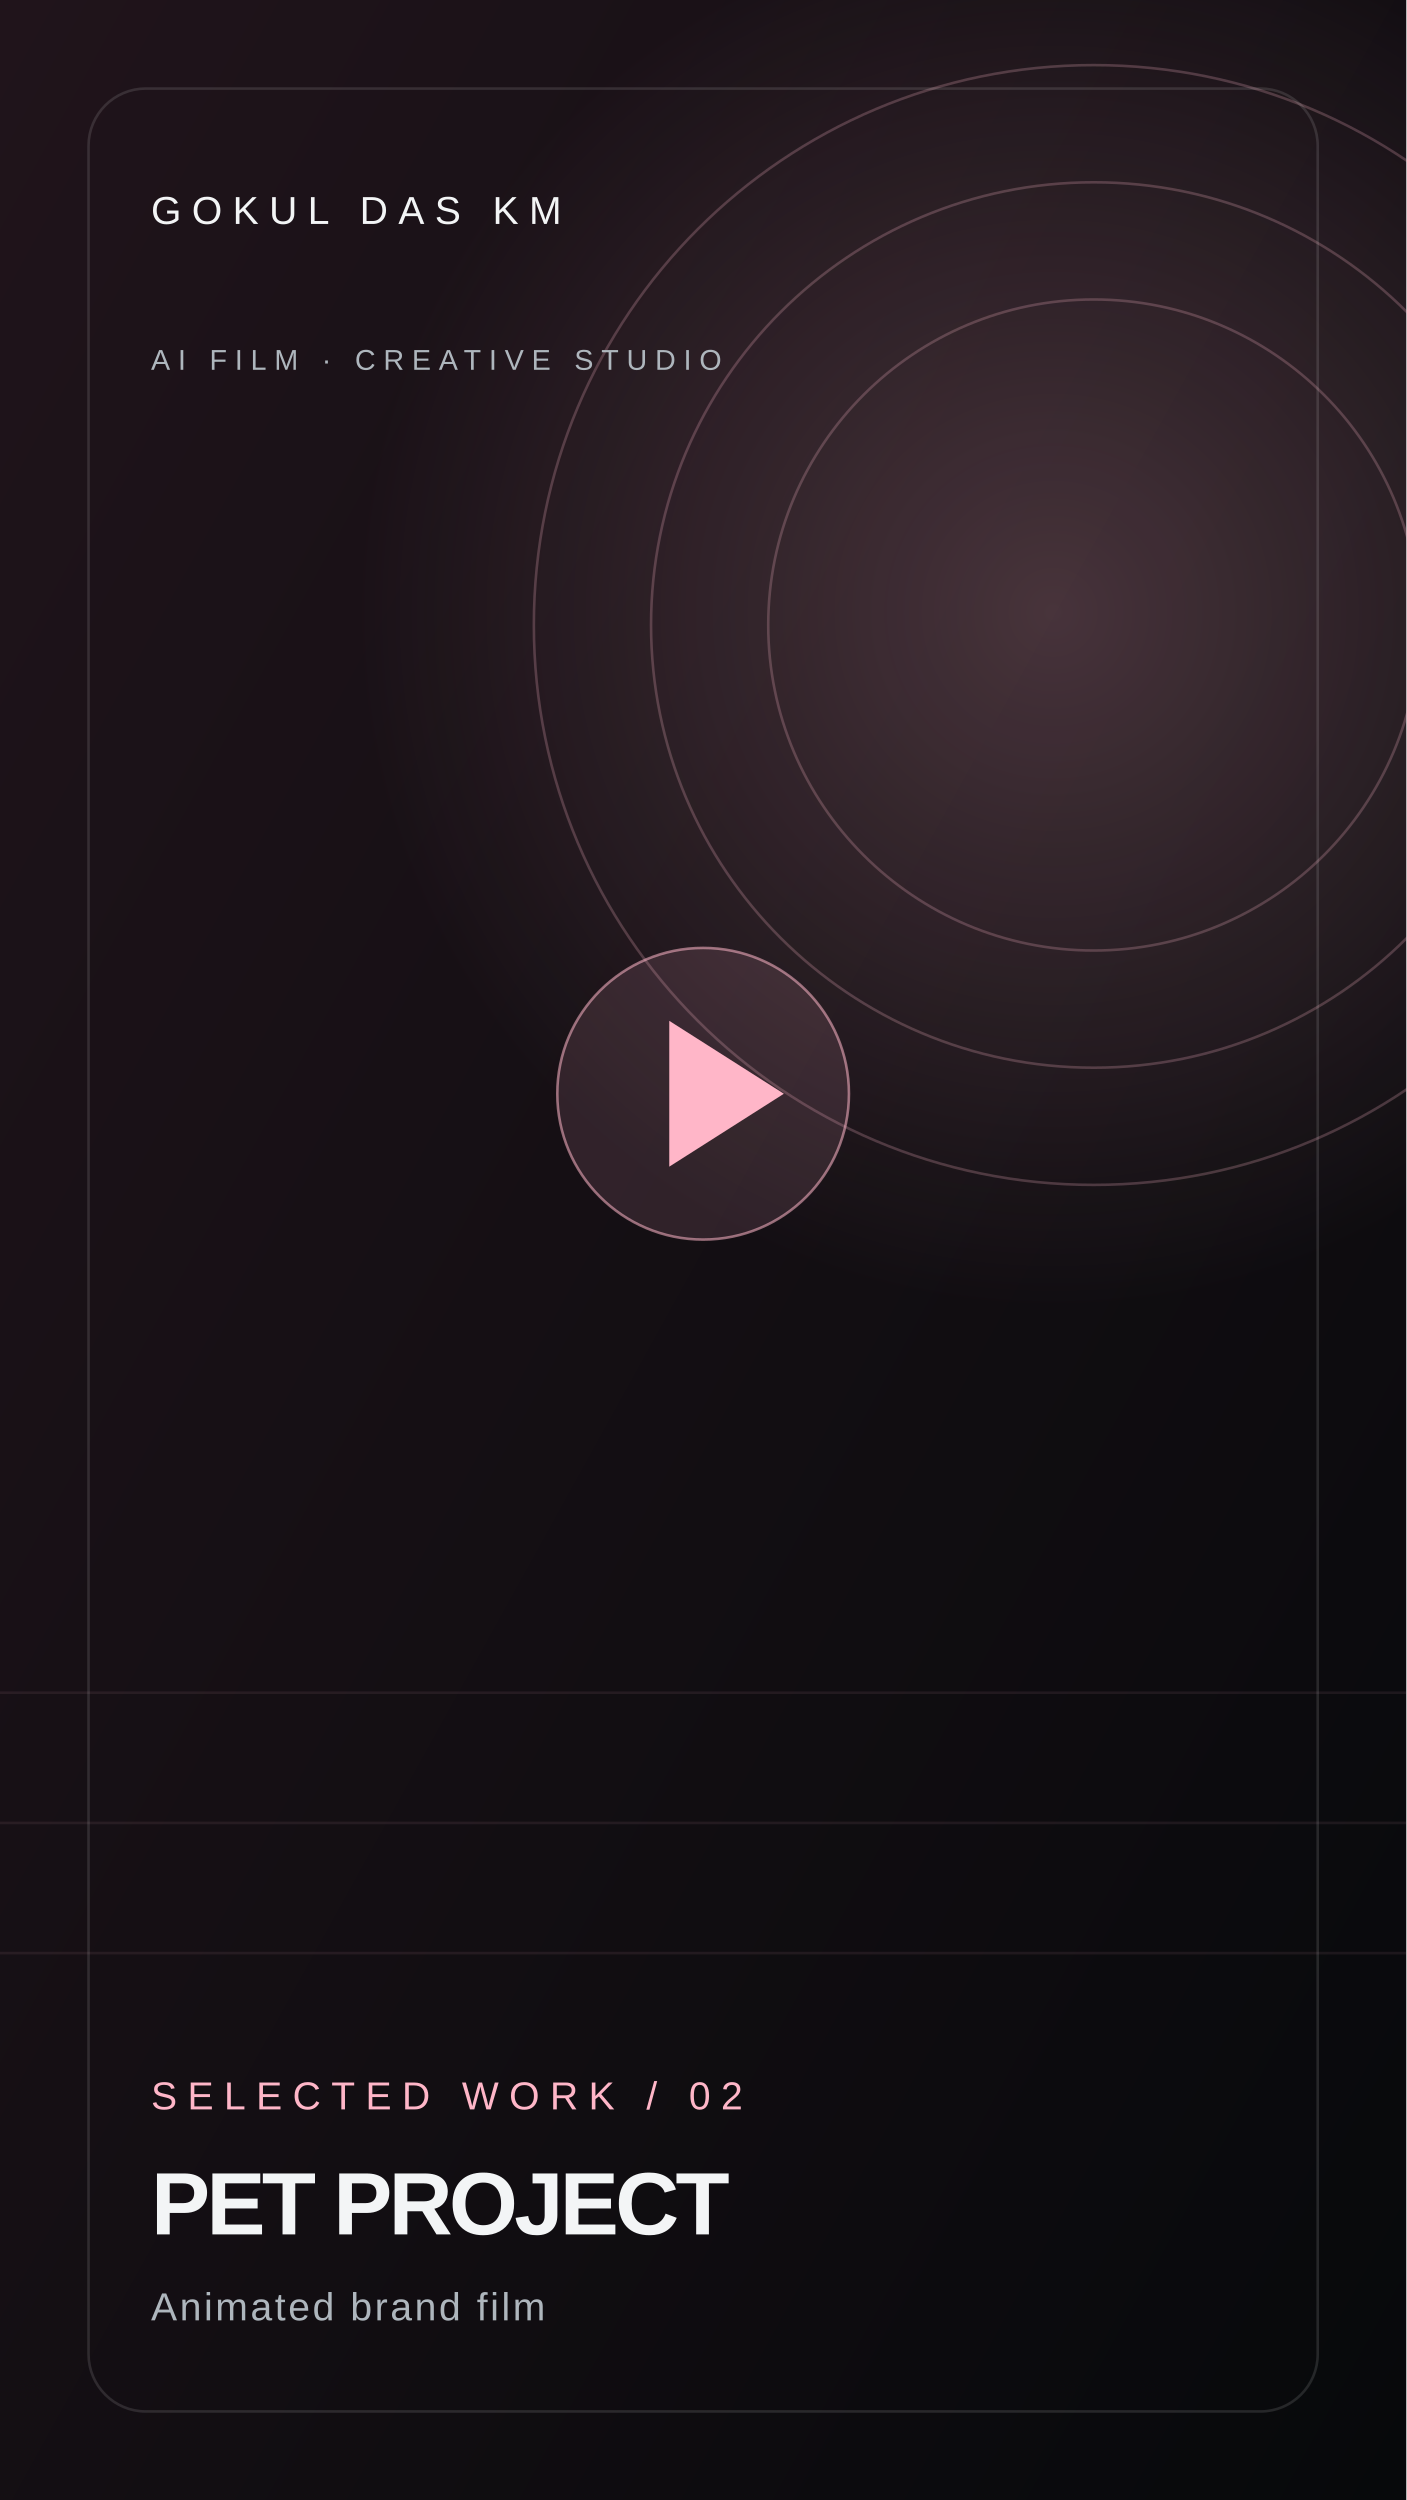
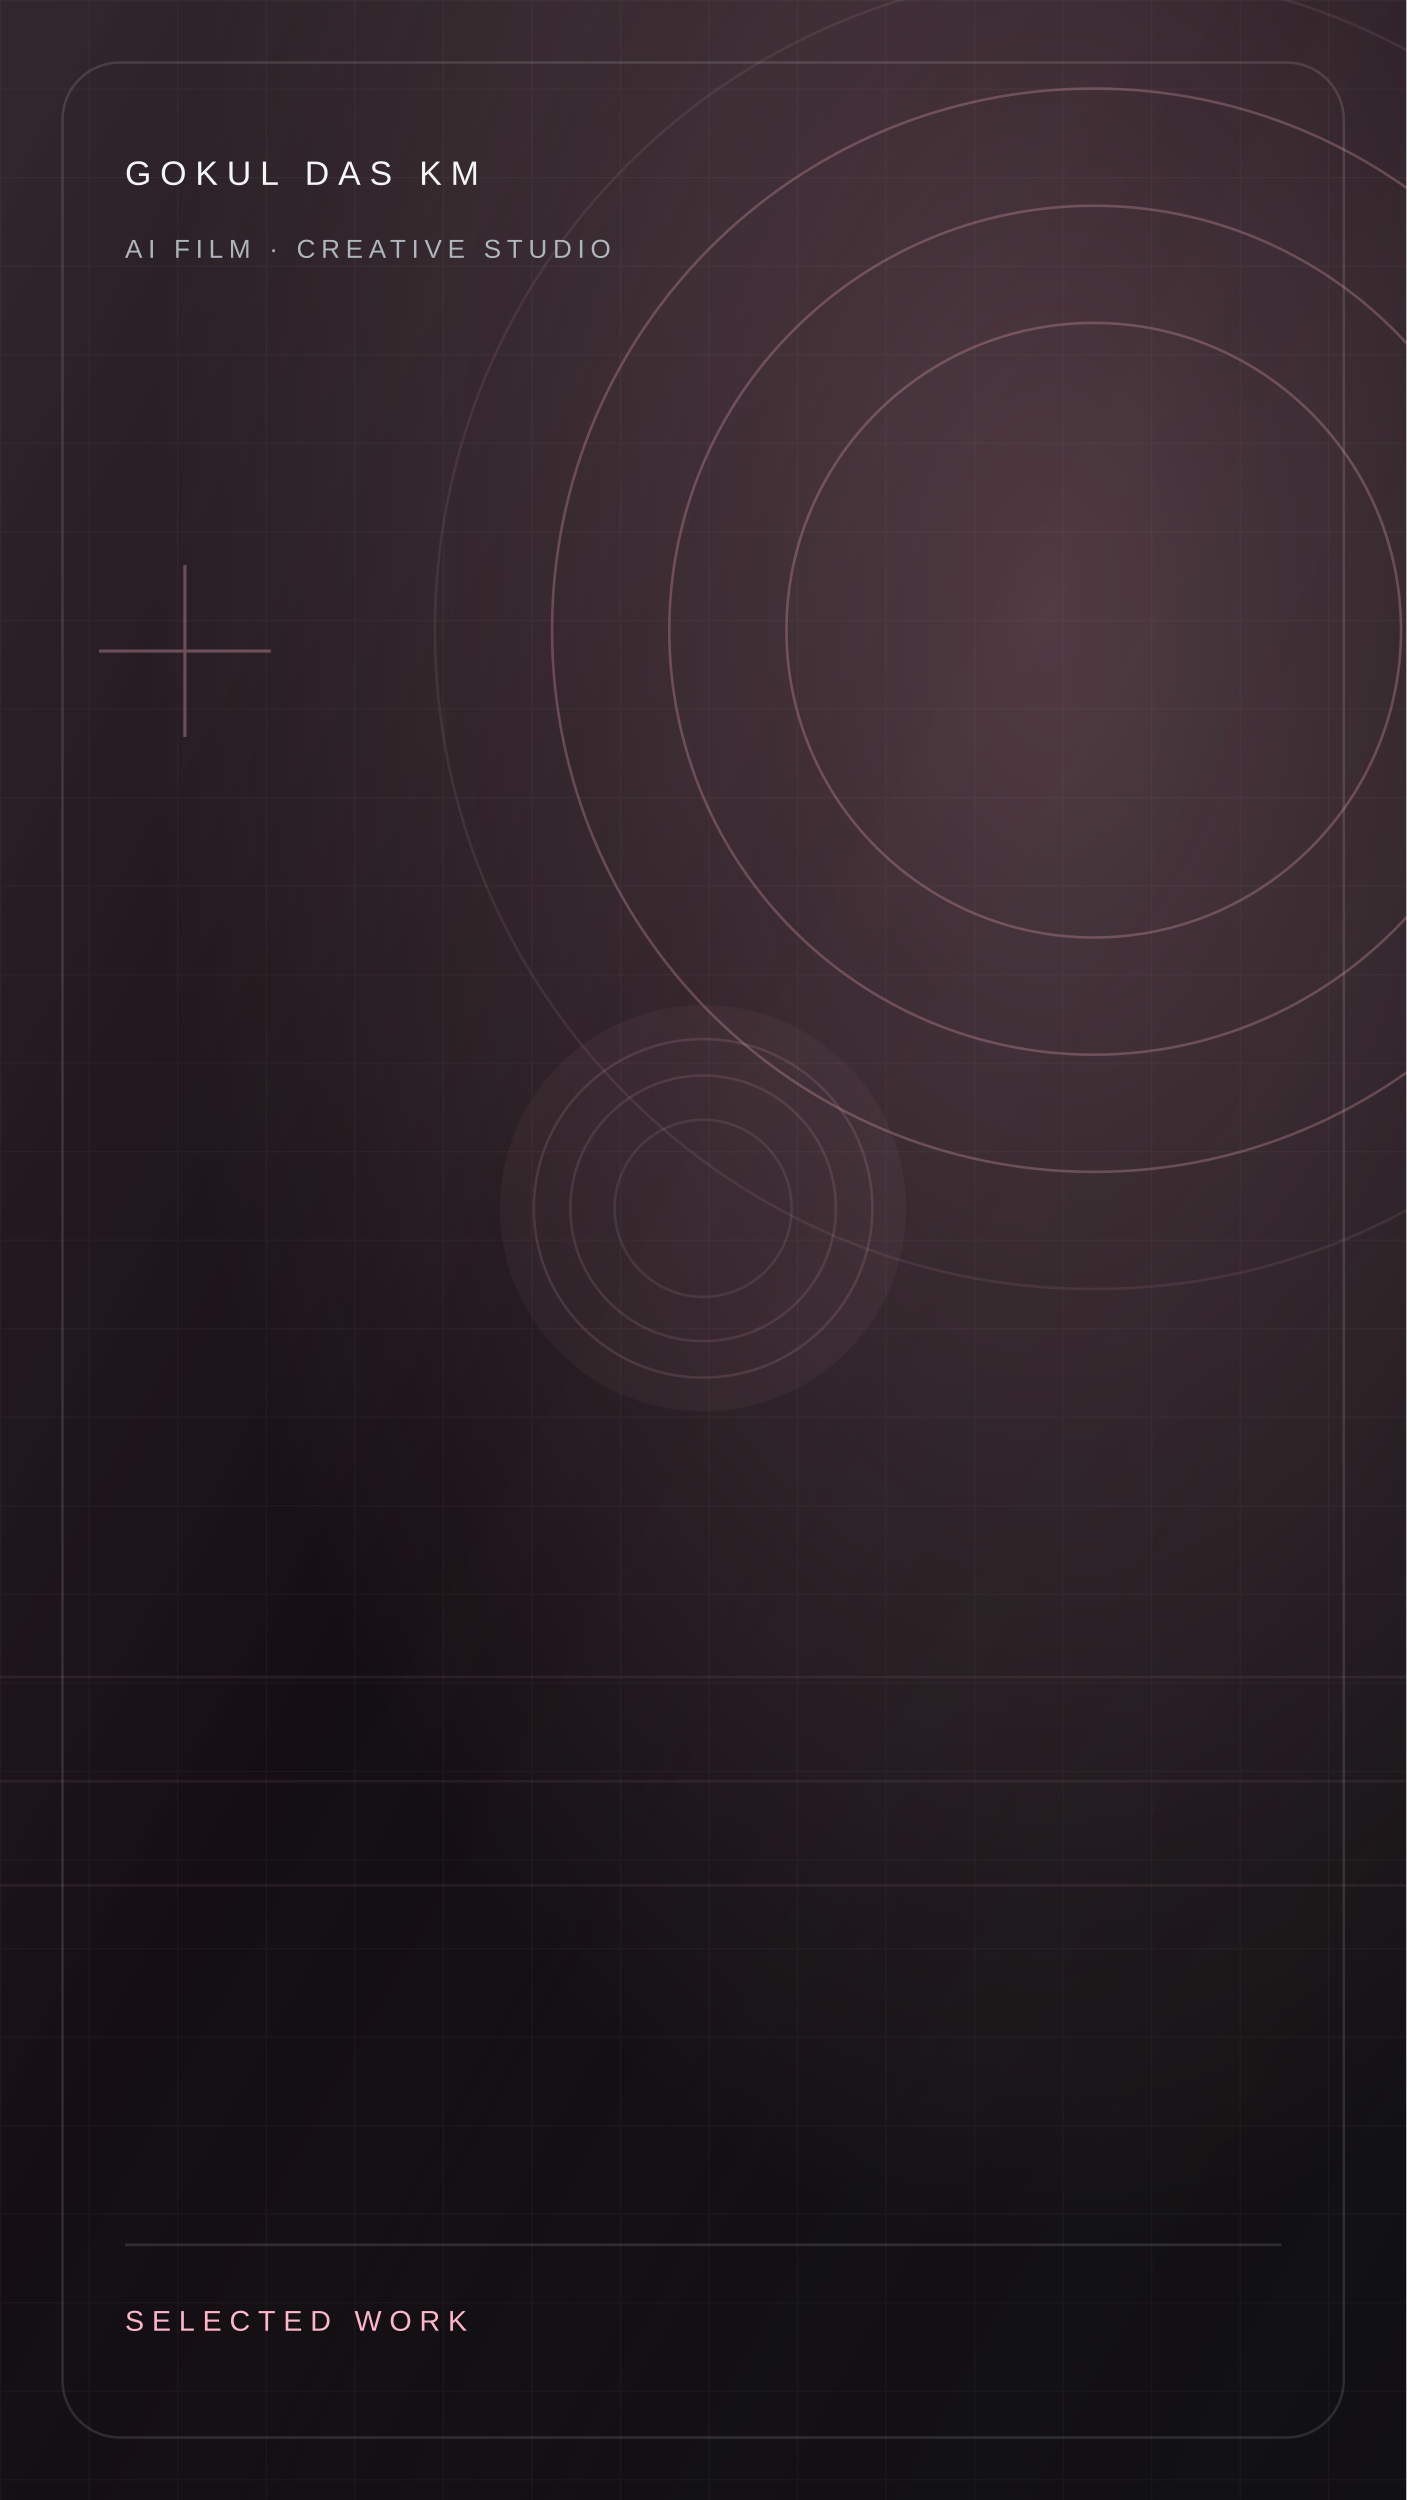
<svg xmlns="http://www.w3.org/2000/svg" width="540" height="960" viewBox="0 0 540 960">
  <defs>
    <linearGradient id="bg" x1="0" y1="0" x2="1" y2="1">
      <stop offset="0" stop-color="#20141b" />
      <stop offset="1" stop-color="#07090b" />
    </linearGradient>
-     <radialGradient id="halo">
-       <stop offset="0" stop-color="#ffb6c8" stop-opacity=".22" />
+     <radialGradient id="halo" cx="0.75" cy="0.25" r="0.65">
+       <stop offset="0" stop-color="#ffb6c8" stop-opacity=".26" />
      <stop offset="1" stop-color="#ffb6c8" stop-opacity="0" />
    </radialGradient>
+     <linearGradient id="sheen" x1="0" y1="0" x2="1" y2="1">
+       <stop offset="0" stop-color="#fff" stop-opacity=".08" />
+       <stop offset=".45" stop-color="#fff" stop-opacity="0" />
+       <stop offset="1" stop-color="#ffb6c8" stop-opacity=".04" />
+     </linearGradient>
+     <pattern id="grid" width="34" height="34" patternUnits="userSpaceOnUse">
+       <path d="M34 0H0V34" fill="none" stroke="#fff" stroke-opacity=".035" stroke-width="1" />
+     </pattern>
  </defs>
  <rect width="540" height="960" fill="url(#bg)" />
-   <circle cx="405" cy="235" r="270" fill="url(#halo)" />
-   <g fill="none" stroke="#ffb6c8" stroke-opacity=".23">
-     <circle cx="420" cy="240" r="125" />
-     <circle cx="420" cy="240" r="170" />
-     <circle cx="420" cy="240" r="215" />
-     <path d="M0 650H540M0 700H540M0 750H540" stroke-opacity=".08" />
+   <rect width="540" height="960" fill="url(#halo)" />
+   <rect width="540" height="960" fill="url(#sheen)" />
+   <rect width="540" height="960" fill="url(#grid)" />
+   <g fill="none" stroke="#ffb6c8" stroke-opacity=".25">
+     <circle cx="420" cy="242" r="118" />
+     <circle cx="420" cy="242" r="163" />
+     <circle cx="420" cy="242" r="208" />
+     <circle cx="420" cy="242" r="253" stroke-opacity=".09" />
+     <path d="M0 644H540M0 684H540M0 724H540" stroke-opacity=".075" />
+     <path d="M38 250H104M71 217V283" stroke-opacity=".32" stroke-width="1.2" />
  </g>
-   <rect x="34" y="34" width="472" height="892" rx="22" fill="none" stroke="#ffffff" stroke-opacity=".12" />
-   <text x="58" y="86" fill="#f3f5f6" font-family="Arial,Helvetica,sans-serif" font-size="15" letter-spacing="4">GOKUL DAS KM</text>
-   <text x="58" y="810" fill="#ffb6c8" font-family="Arial,Helvetica,sans-serif" font-size="15" letter-spacing="4">SELECTED WORK / 02</text>
-   <text x="58" y="858" fill="#f3f5f6" font-family="Arial,Helvetica,sans-serif" font-size="34" font-weight="700" letter-spacing="-1.4">PET PROJECT</text>
-   <text x="58" y="891" fill="#aeb6bd" font-family="Arial,Helvetica,sans-serif" font-size="15" letter-spacing="1">Animated brand film</text>
-   <circle cx="270" cy="420" r="56" fill="#ffb6c8" fill-opacity=".12" stroke="#ffb6c8" stroke-opacity=".55" />
-   <path d="M257 392L257 448L301 420Z" fill="#ffb6c8" />
-   <text x="58" y="142" fill="#aeb6bd" font-family="Arial,Helvetica,sans-serif" font-size="11" letter-spacing="3">AI FILM  ·  CREATIVE STUDIO</text>
+   <rect x="24" y="24" width="492" height="912" rx="22" fill="none" stroke="#fff" stroke-opacity=".12" />
+   <text x="48" y="71" fill="#f3f5f6" font-family="Arial,Helvetica,sans-serif" font-size="13" letter-spacing="3.4">GOKUL DAS KM</text>
+   <text x="48" y="99" fill="#aeb6bd" font-family="Arial,Helvetica,sans-serif" font-size="10" letter-spacing="2.2">AI FILM  ·  CREATIVE STUDIO</text>
+   <g transform="translate(270 464)">
+     <circle r="78" fill="#ffb6c8" fill-opacity=".045" />
+     <circle r="65" fill="none" stroke="#ffb6c8" stroke-opacity=".13" />
+     <circle r="51" fill="none" stroke="#ffb6c8" stroke-opacity=".12" />
+     <circle r="34" fill="none" stroke="#fff" stroke-opacity=".08" />
+   </g>
+   <path d="M48 862H492" stroke="#fff" stroke-opacity=".12" />
+   <text x="48" y="895" fill="#ffb6c8" font-family="Arial,Helvetica,sans-serif" font-size="11" letter-spacing="3">SELECTED WORK</text>
</svg>
